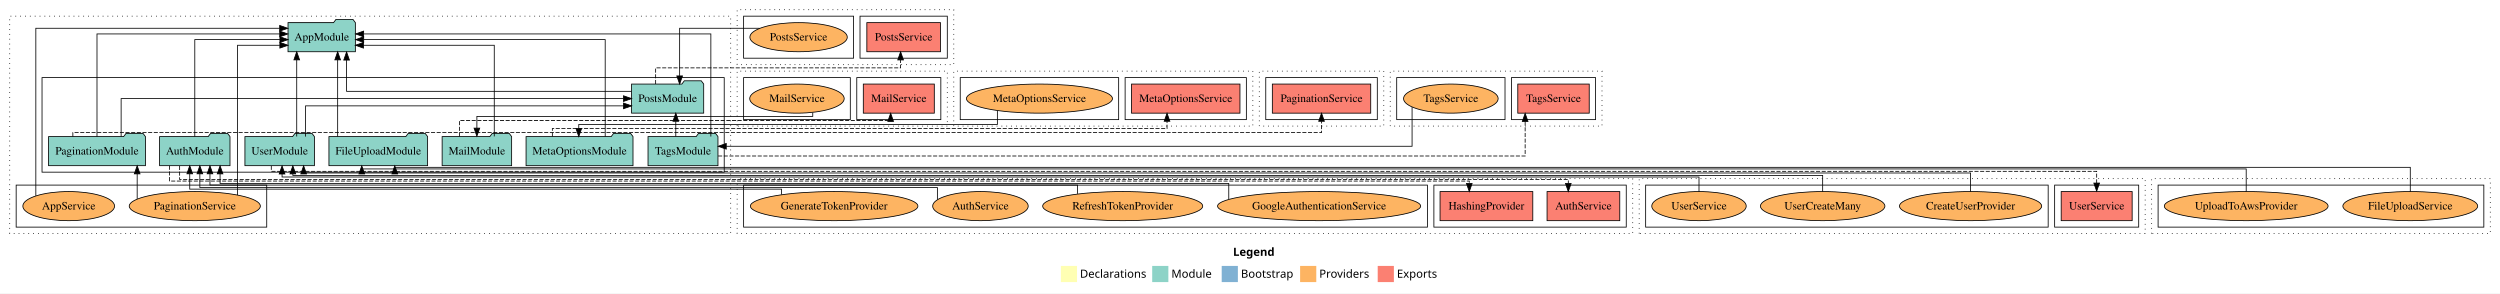
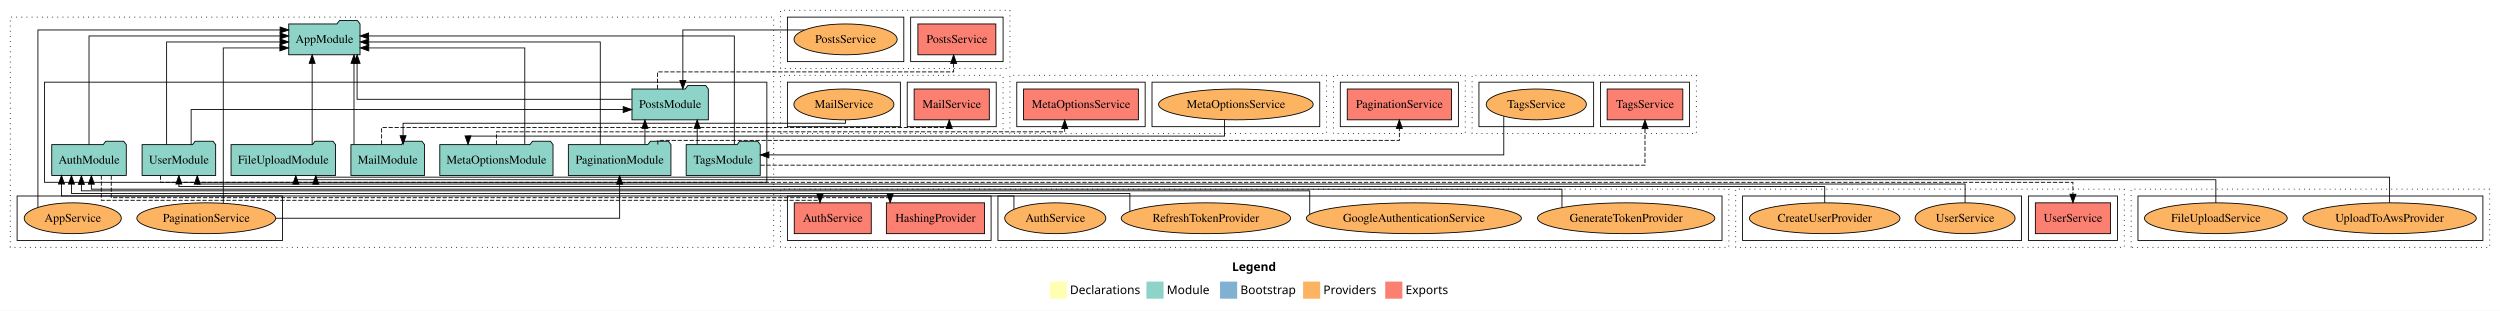
- <svg xmlns="http://www.w3.org/2000/svg" width="3093pt" height="363pt" viewBox="0.00 0.00 3093.00 363.00">
+ <svg xmlns="http://www.w3.org/2000/svg" width="2921pt" height="363pt" viewBox="0.00 0.00 2921.00 363.00">
  <g id="graph0" class="graph" transform="scale(1 1) rotate(0) translate(4 359)">
-     <polygon fill="white" stroke="transparent" points="-4,4 -4,-359 3089,-359 3089,4 -4,4" />
-     <text text-anchor="start" x="1521.51" y="-42.4" font-family="Times-12" font-weight="bold" font-size="14.00">Legend</text>
-     <polygon fill="#ffffb3" stroke="transparent" points="1308.5,-10 1308.5,-30 1328.5,-30 1328.5,-10 1308.5,-10" />
-     <text text-anchor="start" x="1332.13" y="-15.4" font-family="Times-12" font-size="14.00">  Declarations</text>
-     <polygon fill="#8dd3c7" stroke="transparent" points="1421.5,-10 1421.5,-30 1441.5,-30 1441.5,-10 1421.5,-10" />
-     <text text-anchor="start" x="1445.23" y="-15.4" font-family="Times-12" font-size="14.00">  Module</text>
-     <polygon fill="#80b1d3" stroke="transparent" points="1507.5,-10 1507.5,-30 1527.5,-30 1527.5,-10 1507.5,-10" />
-     <text text-anchor="start" x="1531.28" y="-15.4" font-family="Times-12" font-size="14.00">  Bootstrap</text>
-     <polygon fill="#fdb462" stroke="transparent" points="1604.5,-10 1604.5,-30 1624.5,-30 1624.5,-10 1604.5,-10" />
-     <text text-anchor="start" x="1628.17" y="-15.4" font-family="Times-12" font-size="14.00">  Providers</text>
-     <polygon fill="#fb8072" stroke="transparent" points="1700.5,-10 1700.5,-30 1720.5,-30 1720.5,-10 1700.5,-10" />
-     <text text-anchor="start" x="1724.23" y="-15.4" font-family="Times-12" font-size="14.00">  Exports</text>
+     <polygon fill="white" stroke="transparent" points="-4,4 -4,-359 2917,-359 2917,4 -4,4" />
+     <text text-anchor="start" x="1435.51" y="-42.4" font-family="Times-12" font-weight="bold" font-size="14.00">Legend</text>
+     <polygon fill="#ffffb3" stroke="transparent" points="1222.5,-10 1222.5,-30 1242.5,-30 1242.5,-10 1222.5,-10" />
+     <text text-anchor="start" x="1246.13" y="-15.4" font-family="Times-12" font-size="14.00">  Declarations</text>
+     <polygon fill="#8dd3c7" stroke="transparent" points="1335.5,-10 1335.5,-30 1355.5,-30 1355.5,-10 1335.5,-10" />
+     <text text-anchor="start" x="1359.23" y="-15.4" font-family="Times-12" font-size="14.00">  Module</text>
+     <polygon fill="#80b1d3" stroke="transparent" points="1421.5,-10 1421.5,-30 1441.5,-30 1441.5,-10 1421.5,-10" />
+     <text text-anchor="start" x="1445.28" y="-15.4" font-family="Times-12" font-size="14.00">  Bootstrap</text>
+     <polygon fill="#fdb462" stroke="transparent" points="1518.5,-10 1518.5,-30 1538.5,-30 1538.5,-10 1518.5,-10" />
+     <text text-anchor="start" x="1542.17" y="-15.4" font-family="Times-12" font-size="14.00">  Providers</text>
+     <polygon fill="#fb8072" stroke="transparent" points="1614.5,-10 1614.5,-30 1634.5,-30 1634.5,-10 1614.5,-10" />
+     <text text-anchor="start" x="1638.23" y="-15.4" font-family="Times-12" font-size="14.00">  Exports</text>
    <g id="clust1" class="cluster">
      <polygon fill="none" stroke="black" stroke-dasharray="1,5" points="8,-70 8,-339 900,-339 900,-70 8,-70" />
    </g>
    <g id="clust3" class="cluster">
      <polygon fill="none" stroke="black" points="48,-146 48,-263 892,-263 892,-146 48,-146" />
    </g>
    <g id="clust6" class="cluster">
      <polygon fill="none" stroke="black" points="16,-78 16,-130 326,-130 326,-78 16,-78" />
    </g>
    <g id="clust7" class="cluster">
      <polygon fill="none" stroke="black" stroke-dasharray="1,5" points="908,-70 908,-138 2016,-138 2016,-70 908,-70" />
    </g>
+     <g id="clust12" class="cluster">
+       <polygon fill="none" stroke="black" points="1162,-78 1162,-130 2008,-130 2008,-78 1162,-78" />
+     </g>
    <g id="clust10" class="cluster">
-       <polygon fill="none" stroke="black" points="1770,-78 1770,-130 2008,-130 2008,-78 1770,-78" />
-     </g>
-     <g id="clust12" class="cluster">
-       <polygon fill="none" stroke="black" points="916,-78 916,-130 1762,-130 1762,-78 916,-78" />
-     </g>
-     <g id="clust13" class="cluster">
-       <polygon fill="none" stroke="black" stroke-dasharray="1,5" points="2658,-70 2658,-138 3077,-138 3077,-70 2658,-70" />
-     </g>
-     <g id="clust18" class="cluster">
-       <polygon fill="none" stroke="black" points="2666,-78 2666,-130 3069,-130 3069,-78 2666,-78" />
+       <polygon fill="none" stroke="black" points="916,-78 916,-130 1154,-130 1154,-78 916,-78" />
+     </g>
+     <g id="clust31" class="cluster">
+       <polygon fill="none" stroke="black" stroke-dasharray="1,5" points="1554,-203 1554,-271 1708,-271 1708,-203 1554,-203" />
+     </g>
+     <g id="clust34" class="cluster">
+       <polygon fill="none" stroke="black" points="1562,-211 1562,-263 1700,-263 1700,-211 1562,-211" />
    </g>
    <g id="clust19" class="cluster">
      <polygon fill="none" stroke="black" stroke-dasharray="1,5" points="908,-203 908,-271 1168,-271 1168,-203 908,-203" />
    </g>
    <g id="clust22" class="cluster">
      <polygon fill="none" stroke="black" points="1056,-211 1056,-263 1160,-263 1160,-211 1056,-211" />
    </g>
    <g id="clust24" class="cluster">
      <polygon fill="none" stroke="black" points="916,-211 916,-263 1048,-263 1048,-211 916,-211" />
    </g>
    <g id="clust25" class="cluster">
      <polygon fill="none" stroke="black" stroke-dasharray="1,5" points="1176,-203 1176,-271 1546,-271 1546,-203 1176,-203" />
    </g>
+     <g id="clust30" class="cluster">
+       <polygon fill="none" stroke="black" points="1342,-211 1342,-263 1538,-263 1538,-211 1342,-211" />
+     </g>
    <g id="clust28" class="cluster">
-       <polygon fill="none" stroke="black" points="1388,-211 1388,-263 1538,-263 1538,-211 1388,-211" />
-     </g>
-     <g id="clust30" class="cluster">
-       <polygon fill="none" stroke="black" points="1184,-211 1184,-263 1380,-263 1380,-211 1184,-211" />
-     </g>
-     <g id="clust31" class="cluster">
-       <polygon fill="none" stroke="black" stroke-dasharray="1,5" points="1554,-203 1554,-271 1708,-271 1708,-203 1554,-203" />
-     </g>
-     <g id="clust34" class="cluster">
-       <polygon fill="none" stroke="black" points="1562,-211 1562,-263 1700,-263 1700,-211 1562,-211" />
+       <polygon fill="none" stroke="black" points="1184,-211 1184,-263 1334,-263 1334,-211 1184,-211" />
    </g>
    <g id="clust37" class="cluster">
      <polygon fill="none" stroke="black" stroke-dasharray="1,5" points="908,-279 908,-347 1176,-347 1176,-279 908,-279" />
    </g>
    <g id="clust40" class="cluster">
      <polygon fill="none" stroke="black" points="1060,-287 1060,-339 1168,-339 1168,-287 1060,-287" />
    </g>
    <g id="clust42" class="cluster">
      <polygon fill="none" stroke="black" points="916,-287 916,-339 1052,-339 1052,-287 916,-287" />
    </g>
+     <g id="clust13" class="cluster">
+       <polygon fill="none" stroke="black" stroke-dasharray="1,5" points="2486,-70 2486,-138 2905,-138 2905,-70 2486,-70" />
+     </g>
+     <g id="clust18" class="cluster">
+       <polygon fill="none" stroke="black" points="2494,-78 2494,-130 2897,-130 2897,-78 2494,-78" />
+     </g>
    <g id="clust43" class="cluster">
      <polygon fill="none" stroke="black" stroke-dasharray="1,5" points="1716,-203 1716,-271 1978,-271 1978,-203 1716,-203" />
    </g>
    <g id="clust46" class="cluster">
      <polygon fill="none" stroke="black" points="1866,-211 1866,-263 1970,-263 1970,-211 1866,-211" />
    </g>
    <g id="clust48" class="cluster">
      <polygon fill="none" stroke="black" points="1724,-211 1724,-263 1858,-263 1858,-211 1724,-211" />
    </g>
    <g id="clust49" class="cluster">
-       <polygon fill="none" stroke="black" stroke-dasharray="1,5" points="2024,-70 2024,-138 2650,-138 2650,-70 2024,-70" />
+       <polygon fill="none" stroke="black" stroke-dasharray="1,5" points="2024,-70 2024,-138 2478,-138 2478,-70 2024,-70" />
    </g>
    <g id="clust52" class="cluster">
-       <polygon fill="none" stroke="black" points="2538,-78 2538,-130 2642,-130 2642,-78 2538,-78" />
+       <polygon fill="none" stroke="black" points="2366,-78 2366,-130 2470,-130 2470,-78 2366,-78" />
    </g>
    <g id="clust54" class="cluster">
-       <polygon fill="none" stroke="black" points="2032,-78 2032,-130 2530,-130 2530,-78 2032,-78" />
+       <polygon fill="none" stroke="black" points="2032,-78 2032,-130 2358,-130 2358,-78 2032,-78" />
    </g>
    <g id="node1" class="node">
-       <polygon fill="#8dd3c7" stroke="black" points="280.55,-190 277.55,-194 256.55,-194 253.55,-190 193.45,-190 193.45,-154 280.55,-154 280.55,-190" />
-       <text text-anchor="middle" x="237" y="-167.8" font-family="Times,serif" font-size="14.00">AuthModule</text>
+       <polygon fill="#8dd3c7" stroke="black" points="143.55,-190 140.55,-194 119.55,-194 116.55,-190 56.45,-190 56.45,-154 143.55,-154 143.55,-190" />
+       <text text-anchor="middle" x="100" y="-167.8" font-family="Times,serif" font-size="14.00">AuthModule</text>
    </g>
    <g id="node9" class="node">
-       <polygon fill="#8dd3c7" stroke="black" points="435.66,-331 432.66,-335 411.66,-335 408.66,-331 352.34,-331 352.34,-295 435.66,-295 435.66,-331" />
-       <text text-anchor="middle" x="394" y="-308.8" font-family="Times,serif" font-size="14.00">AppModule</text>
+       <polygon fill="#8dd3c7" stroke="black" points="416.66,-331 413.66,-335 392.66,-335 389.66,-331 333.34,-331 333.34,-295 416.66,-295 416.66,-331" />
+       <text text-anchor="middle" x="375" y="-308.8" font-family="Times,serif" font-size="14.00">AppModule</text>
    </g>
    <g id="edge1" class="edge">
-       <path fill="none" stroke="black" d="M237,-190.04C237,-227.45 237,-310 237,-310 237,-310 342.34,-310 342.34,-310" />
-       <polygon fill="black" stroke="black" points="342.34,-313.5 352.34,-310 342.34,-306.5 342.34,-313.5" />
+       <path fill="none" stroke="black" d="M100,-190.07C100,-228.94 100,-317 100,-317 100,-317 323.23,-317 323.23,-317" />
+       <polygon fill="black" stroke="black" points="323.23,-320.5 333.23,-317 323.23,-313.5 323.23,-320.5" />
    </g>
    <g id="node12" class="node">
-       <polygon fill="#fb8072" stroke="black" points="1999.98,-122 1910.02,-122 1910.02,-86 1999.98,-86 1999.98,-122" />
-       <text text-anchor="middle" x="1955" y="-99.8" font-family="Times,serif" font-size="14.00">AuthService </text>
+       <polygon fill="#fb8072" stroke="black" points="1013.98,-122 924.02,-122 924.02,-86 1013.98,-86 1013.98,-122" />
+       <text text-anchor="middle" x="969" y="-99.8" font-family="Times,serif" font-size="14.00">AuthService </text>
    </g>
    <g id="edge11" class="edge">
-       <path fill="none" stroke="black" stroke-dasharray="5,2" d="M218.24,-153.68C218.24,-145.21 218.24,-137 218.24,-137 218.24,-137 1936.3,-137 1936.3,-137 1936.3,-137 1936.3,-132.04 1936.3,-132.04" />
-       <polygon fill="black" stroke="black" points="1939.8,-132.04 1936.3,-122.04 1932.8,-132.04 1939.8,-132.04" />
+       <path fill="none" stroke="black" stroke-dasharray="5,2" d="M114.36,-153.96C114.36,-140.71 114.36,-125 114.36,-125 114.36,-125 954.09,-125 954.09,-125 954.09,-125 954.09,-124.71 954.09,-124.71" />
+       <polygon fill="black" stroke="black" points="957.59,-132.08 954.09,-122.08 950.59,-132.08 957.59,-132.08" />
    </g>
    <g id="node13" class="node">
-       <polygon fill="#fb8072" stroke="black" points="1892.37,-122 1777.63,-122 1777.63,-86 1892.37,-86 1892.37,-122" />
-       <text text-anchor="middle" x="1835" y="-99.8" font-family="Times,serif" font-size="14.00">HashingProvider </text>
+       <polygon fill="#fb8072" stroke="black" points="1146.37,-122 1031.63,-122 1031.63,-86 1146.37,-86 1146.37,-122" />
+       <text text-anchor="middle" x="1089" y="-99.8" font-family="Times,serif" font-size="14.00">HashingProvider </text>
    </g>
    <g id="edge12" class="edge">
-       <path fill="none" stroke="black" stroke-dasharray="5,2" d="M205.73,-153.93C205.73,-144.54 205.73,-135 205.73,-135 205.73,-135 1813.79,-135 1813.79,-135 1813.79,-135 1813.79,-132.03 1813.79,-132.03" />
-       <polygon fill="black" stroke="black" points="1817.29,-132.03 1813.79,-122.03 1810.29,-132.03 1817.29,-132.03" />
+       <path fill="none" stroke="black" stroke-dasharray="5,2" d="M125.99,-153.85C125.99,-141.73 125.99,-128 125.99,-128 125.99,-128 1036.02,-128 1036.02,-128 1036.02,-128 1036.02,-127.42 1036.02,-127.42" />
+       <polygon fill="black" stroke="black" points="1039.52,-132.19 1036.02,-122.19 1032.52,-132.19 1039.52,-132.19" />
    </g>
    <g id="node2" class="node">
-       <polygon fill="#8dd3c7" stroke="black" points="525.04,-190 522.04,-194 501.04,-194 498.04,-190 402.96,-190 402.96,-154 525.04,-154 525.04,-190" />
-       <text text-anchor="middle" x="464" y="-167.8" font-family="Times,serif" font-size="14.00">FileUploadModule</text>
+       <polygon fill="#8dd3c7" stroke="black" points="388.04,-190 385.04,-194 364.04,-194 361.04,-190 265.96,-190 265.96,-154 388.04,-154 388.04,-190" />
+       <text text-anchor="middle" x="327" y="-167.8" font-family="Times,serif" font-size="14.00">FileUploadModule</text>
    </g>
    <g id="edge2" class="edge">
-       <path fill="none" stroke="black" d="M413.76,-190.14C413.76,-190.14 413.76,-284.93 413.76,-284.93" />
-       <polygon fill="black" stroke="black" points="410.26,-284.92 413.76,-294.93 417.26,-284.93 410.26,-284.92" />
+       <path fill="none" stroke="black" d="M360.72,-190.14C360.72,-190.14 360.72,-284.93 360.72,-284.93" />
+       <polygon fill="black" stroke="black" points="357.22,-284.92 360.72,-294.93 364.22,-284.93 357.22,-284.92" />
    </g>
    <g id="node3" class="node">
-       <polygon fill="#8dd3c7" stroke="black" points="628.99,-190 625.99,-194 604.99,-194 601.99,-190 543.01,-190 543.01,-154 628.99,-154 628.99,-190" />
-       <text text-anchor="middle" x="586" y="-167.8" font-family="Times,serif" font-size="14.00">MailModule</text>
+       <polygon fill="#8dd3c7" stroke="black" points="491.99,-190 488.99,-194 467.99,-194 464.99,-190 406.01,-190 406.01,-154 491.99,-154 491.99,-190" />
+       <text text-anchor="middle" x="449" y="-167.8" font-family="Times,serif" font-size="14.00">MailModule</text>
    </g>
    <g id="edge3" class="edge">
-       <path fill="none" stroke="black" d="M607.5,-190.21C607.5,-226.21 607.5,-303 607.5,-303 607.5,-303 445.67,-303 445.67,-303" />
-       <polygon fill="black" stroke="black" points="445.67,-299.5 435.67,-303 445.67,-306.5 445.67,-299.5" />
+       <path fill="none" stroke="black" d="M409.61,-190.14C409.61,-190.14 409.61,-284.93 409.61,-284.93" />
+       <polygon fill="black" stroke="black" points="406.11,-284.92 409.61,-294.93 413.11,-284.93 406.11,-284.92" />
    </g>
    <g id="node20" class="node">
      <polygon fill="#fb8072" stroke="black" points="1151.92,-255 1064.08,-255 1064.08,-219 1151.92,-219 1151.92,-255" />
      <text text-anchor="middle" x="1108" y="-232.8" font-family="Times,serif" font-size="14.00">MailService </text>
    </g>
    <g id="edge19" class="edge">
-       <path fill="none" stroke="black" stroke-dasharray="5,2" d="M564.5,-190.11C564.5,-199.9 564.5,-210 564.5,-210 564.5,-210 1097.92,-210 1097.92,-210 1097.92,-210 1097.92,-210.88 1097.92,-210.88" />
-       <polygon fill="black" stroke="black" points="1094.42,-208.84 1097.92,-218.84 1101.42,-208.84 1094.42,-208.84" />
+       <path fill="none" stroke="black" stroke-dasharray="5,2" d="M441.88,-190.11C441.88,-199.9 441.88,-210 441.88,-210 441.88,-210 1105.11,-210 1105.11,-210 1105.11,-210 1105.11,-210.88 1105.11,-210.88" />
+       <polygon fill="black" stroke="black" points="1101.61,-208.84 1105.11,-218.84 1108.61,-208.84 1101.61,-208.84" />
    </g>
    <g id="node4" class="node">
-       <polygon fill="#8dd3c7" stroke="black" points="779.15,-190 776.15,-194 755.15,-194 752.15,-190 646.85,-190 646.85,-154 779.15,-154 779.15,-190" />
-       <text text-anchor="middle" x="713" y="-167.8" font-family="Times,serif" font-size="14.00">MetaOptionsModule</text>
+       <polygon fill="#8dd3c7" stroke="black" points="642.15,-190 639.15,-194 618.15,-194 615.15,-190 509.85,-190 509.85,-154 642.15,-154 642.15,-190" />
+       <text text-anchor="middle" x="576" y="-167.8" font-family="Times,serif" font-size="14.00">MetaOptionsModule</text>
    </g>
    <g id="edge4" class="edge">
-       <path fill="none" stroke="black" d="M744.75,-190.04C744.75,-227.45 744.75,-310 744.75,-310 744.75,-310 445.96,-310 445.96,-310" />
-       <polygon fill="black" stroke="black" points="445.96,-306.5 435.96,-310 445.96,-313.5 445.96,-306.5" />
+       <path fill="none" stroke="black" d="M609.16,-190.21C609.16,-226.21 609.16,-303 609.16,-303 609.16,-303 426.86,-303 426.86,-303" />
+       <polygon fill="black" stroke="black" points="426.86,-299.5 416.86,-303 426.86,-306.5 426.86,-299.5" />
    </g>
    <g id="node22" class="node">
-       <polygon fill="#fb8072" stroke="black" points="1530.08,-255 1395.92,-255 1395.92,-219 1530.08,-219 1530.08,-255" />
-       <text text-anchor="middle" x="1463" y="-232.8" font-family="Times,serif" font-size="14.00">MetaOptionsService </text>
+       <polygon fill="#fb8072" stroke="black" points="1326.08,-255 1191.92,-255 1191.92,-219 1326.08,-219 1326.08,-255" />
+       <text text-anchor="middle" x="1259" y="-232.8" font-family="Times,serif" font-size="14.00">MetaOptionsService </text>
    </g>
    <g id="edge21" class="edge">
-       <path fill="none" stroke="black" stroke-dasharray="5,2" d="M679.37,-190.21C679.37,-195.55 679.37,-200 679.37,-200 679.37,-200 1439.85,-200 1439.85,-200 1439.85,-200 1439.85,-208.93 1439.85,-208.93" />
-       <polygon fill="black" stroke="black" points="1436.35,-208.93 1439.85,-218.93 1443.35,-208.93 1436.35,-208.93" />
+       <path fill="none" stroke="black" stroke-dasharray="5,2" d="M576,-190.04C576,-197.75 576,-205 576,-205 576,-205 1240.01,-205 1240.01,-205 1240.01,-205 1240.01,-208.76 1240.01,-208.76" />
+       <polygon fill="black" stroke="black" points="1236.51,-208.76 1240.01,-218.76 1243.51,-208.76 1236.51,-208.76" />
    </g>
    <g id="node5" class="node">
-       <polygon fill="#8dd3c7" stroke="black" points="175.93,-190 172.93,-194 151.93,-194 148.93,-190 56.07,-190 56.07,-154 175.93,-154 175.93,-190" />
-       <text text-anchor="middle" x="116" y="-167.8" font-family="Times,serif" font-size="14.00">PaginationModule</text>
+       <polygon fill="#8dd3c7" stroke="black" points="779.93,-190 776.93,-194 755.93,-194 752.93,-190 660.07,-190 660.07,-154 779.93,-154 779.93,-190" />
+       <text text-anchor="middle" x="720" y="-167.8" font-family="Times,serif" font-size="14.00">PaginationModule</text>
    </g>
    <g id="node6" class="node">
-       <polygon fill="#8dd3c7" stroke="black" points="866.61,-255 863.61,-259 842.61,-259 839.61,-255 777.39,-255 777.39,-219 866.61,-219 866.61,-255" />
-       <text text-anchor="middle" x="822" y="-232.8" font-family="Times,serif" font-size="14.00">PostsModule</text>
+       <polygon fill="#8dd3c7" stroke="black" points="823.61,-255 820.61,-259 799.61,-259 796.61,-255 734.39,-255 734.39,-219 823.61,-219 823.61,-255" />
+       <text text-anchor="middle" x="779" y="-232.8" font-family="Times,serif" font-size="14.00">PostsModule</text>
    </g>
    <g id="edge25" class="edge">
-       <path fill="none" stroke="black" d="M145.86,-190.11C145.86,-209.34 145.86,-237 145.86,-237 145.86,-237 767.37,-237 767.37,-237" />
-       <polygon fill="black" stroke="black" points="767.38,-240.5 777.37,-237 767.37,-233.5 767.38,-240.5" />
+       <path fill="none" stroke="black" d="M749.53,-190.11C749.53,-190.11 749.53,-208.99 749.53,-208.99" />
+       <polygon fill="black" stroke="black" points="746.03,-208.99 749.53,-218.99 753.03,-208.99 746.03,-208.99" />
    </g>
    <g id="edge5" class="edge">
-       <path fill="none" stroke="black" d="M116,-190.07C116,-228.94 116,-317 116,-317 116,-317 342.08,-317 342.08,-317" />
-       <polygon fill="black" stroke="black" points="342.08,-320.5 352.08,-317 342.08,-313.5 342.08,-320.5" />
+       <path fill="none" stroke="black" d="M697.36,-190.04C697.36,-227.45 697.36,-310 697.36,-310 697.36,-310 426.81,-310 426.81,-310" />
+       <polygon fill="black" stroke="black" points="426.81,-306.5 416.81,-310 426.81,-313.5 426.81,-306.5" />
    </g>
    <g id="node24" class="node">
      <polygon fill="#fb8072" stroke="black" points="1691.86,-255 1570.14,-255 1570.14,-219 1691.86,-219 1691.86,-255" />
      <text text-anchor="middle" x="1631" y="-232.8" font-family="Times,serif" font-size="14.00">PaginationService </text>
    </g>
    <g id="edge23" class="edge">
-       <path fill="none" stroke="black" stroke-dasharray="5,2" d="M86.14,-190.12C86.14,-192.97 86.14,-195 86.14,-195 86.14,-195 1631,-195 1631,-195 1631,-195 1631,-208.94 1631,-208.94" />
+       <path fill="none" stroke="black" stroke-dasharray="5,2" d="M764.63,-190.12C764.63,-192.97 764.63,-195 764.63,-195 764.63,-195 1631,-195 1631,-195 1631,-195 1631,-208.94 1631,-208.94" />
      <polygon fill="black" stroke="black" points="1627.5,-208.94 1631,-218.94 1634.5,-208.94 1627.5,-208.94" />
    </g>
    <g id="edge6" class="edge">
-       <path fill="none" stroke="black" d="M777.21,-246C673.33,-246 424.8,-246 424.8,-246 424.8,-246 424.8,-284.69 424.8,-284.69" />
-       <polygon fill="black" stroke="black" points="421.3,-284.69 424.8,-294.69 428.3,-284.69 421.3,-284.69" />
+       <path fill="none" stroke="black" d="M734.15,-243C636.47,-243 413.22,-243 413.22,-243 413.22,-243 413.22,-284.97 413.22,-284.97" />
+       <polygon fill="black" stroke="black" points="409.72,-284.97 413.22,-294.97 416.72,-284.97 409.72,-284.97" />
    </g>
    <g id="node25" class="node">
      <polygon fill="#fb8072" stroke="black" points="1159.54,-331 1068.46,-331 1068.46,-295 1159.54,-295 1159.54,-331" />
      <text text-anchor="middle" x="1114" y="-308.8" font-family="Times,serif" font-size="14.00">PostsService </text>
    </g>
    <g id="edge28" class="edge">
-       <path fill="none" stroke="black" stroke-dasharray="5,2" d="M807.15,-255.11C807.15,-264.9 807.15,-275 807.15,-275 807.15,-275 1110.22,-275 1110.22,-275 1110.22,-275 1110.22,-284.89 1110.22,-284.89" />
+       <path fill="none" stroke="black" stroke-dasharray="5,2" d="M764.15,-255.11C764.15,-264.9 764.15,-275 764.15,-275 764.15,-275 1110.22,-275 1110.22,-275 1110.22,-275 1110.22,-284.89 1110.22,-284.89" />
      <polygon fill="black" stroke="black" points="1106.72,-284.89 1110.22,-294.89 1113.72,-284.89 1106.72,-284.89" />
    </g>
    <g id="node7" class="node">
      <polygon fill="#8dd3c7" stroke="black" points="884.26,-190 881.26,-194 860.26,-194 857.26,-190 797.74,-190 797.74,-154 884.26,-154 884.26,-190" />
      <text text-anchor="middle" x="841" y="-167.8" font-family="Times,serif" font-size="14.00">TagsModule</text>
    </g>
    <g id="edge26" class="edge">
-       <path fill="none" stroke="black" d="M832.09,-190.11C832.09,-190.11 832.09,-208.99 832.09,-208.99" />
-       <polygon fill="black" stroke="black" points="828.59,-208.99 832.09,-218.99 835.59,-208.99 828.59,-208.99" />
+       <path fill="none" stroke="black" d="M810.59,-190.11C810.59,-190.11 810.59,-208.99 810.59,-208.99" />
+       <polygon fill="black" stroke="black" points="807.09,-208.99 810.59,-218.99 814.09,-208.99 807.09,-208.99" />
    </g>
    <g id="edge7" class="edge">
-       <path fill="none" stroke="black" d="M875.47,-190.07C875.47,-228.94 875.47,-317 875.47,-317 875.47,-317 445.88,-317 445.88,-317" />
-       <polygon fill="black" stroke="black" points="445.88,-313.5 435.88,-317 445.88,-320.5 445.88,-313.5" />
+       <path fill="none" stroke="black" d="M853.97,-190.07C853.97,-228.94 853.97,-317 853.97,-317 853.97,-317 426.67,-317 426.67,-317" />
+       <polygon fill="black" stroke="black" points="426.67,-313.5 416.67,-317 426.67,-320.5 426.67,-313.5" />
    </g>
    <g id="node27" class="node">
      <polygon fill="#fb8072" stroke="black" points="1962.19,-255 1873.81,-255 1873.81,-219 1962.19,-219 1962.19,-255" />
      <text text-anchor="middle" x="1918" y="-232.8" font-family="Times,serif" font-size="14.00">TagsService </text>
    </g>
    <g id="edge30" class="edge">
-       <path fill="none" stroke="black" stroke-dasharray="5,2" d="M884.44,-166C1081.63,-166 1882.92,-166 1882.92,-166 1882.92,-166 1882.92,-208.72 1882.92,-208.72" />
-       <polygon fill="black" stroke="black" points="1879.42,-208.72 1882.92,-218.72 1886.42,-208.72 1879.42,-208.72" />
+       <path fill="none" stroke="black" stroke-dasharray="5,2" d="M884.55,-166C1086.04,-166 1918,-166 1918,-166 1918,-166 1918,-208.72 1918,-208.72" />
+       <polygon fill="black" stroke="black" points="1914.5,-208.72 1918,-218.72 1921.5,-208.72 1914.5,-208.72" />
    </g>
    <g id="node8" class="node">
-       <polygon fill="#8dd3c7" stroke="black" points="384.98,-190 381.98,-194 360.98,-194 357.98,-190 299.02,-190 299.02,-154 384.98,-154 384.98,-190" />
-       <text text-anchor="middle" x="342" y="-167.8" font-family="Times,serif" font-size="14.00">UserModule</text>
+       <polygon fill="#8dd3c7" stroke="black" points="247.98,-190 244.98,-194 223.98,-194 220.98,-190 162.02,-190 162.02,-154 247.98,-154 247.98,-190" />
+       <text text-anchor="middle" x="205" y="-167.8" font-family="Times,serif" font-size="14.00">UserModule</text>
    </g>
    <g id="edge27" class="edge">
-       <path fill="none" stroke="black" d="M374.05,-190.03C374.05,-206.4 374.05,-228 374.05,-228 374.05,-228 767.41,-228 767.41,-228" />
-       <polygon fill="black" stroke="black" points="767.41,-231.5 777.41,-228 767.41,-224.5 767.41,-231.5" />
+       <path fill="none" stroke="black" d="M219.33,-190.02C219.33,-207.37 219.33,-231 219.33,-231 219.33,-231 724.15,-231 724.15,-231" />
+       <polygon fill="black" stroke="black" points="724.15,-234.5 734.15,-231 724.15,-227.5 724.15,-234.5" />
    </g>
    <g id="edge8" class="edge">
-       <path fill="none" stroke="black" d="M363.11,-190.14C363.11,-190.14 363.11,-284.93 363.11,-284.93" />
-       <polygon fill="black" stroke="black" points="359.61,-284.92 363.11,-294.93 366.61,-284.93 359.61,-284.92" />
+       <path fill="none" stroke="black" d="M190.67,-190.04C190.67,-227.45 190.67,-310 190.67,-310 190.67,-310 323.17,-310 323.17,-310" />
+       <polygon fill="black" stroke="black" points="323.17,-313.5 333.17,-310 323.17,-306.5 323.17,-313.5" />
    </g>
    <g id="node29" class="node">
-       <polygon fill="#fb8072" stroke="black" points="2633.9,-122 2546.1,-122 2546.1,-86 2633.9,-86 2633.9,-122" />
-       <text text-anchor="middle" x="2590" y="-99.8" font-family="Times,serif" font-size="14.00">UserService </text>
+       <polygon fill="#fb8072" stroke="black" points="2461.9,-122 2374.1,-122 2374.1,-86 2461.9,-86 2461.9,-122" />
+       <text text-anchor="middle" x="2418" y="-99.8" font-family="Times,serif" font-size="14.00">UserService </text>
    </g>
    <g id="edge32" class="edge">
-       <path fill="none" stroke="black" stroke-dasharray="5,2" d="M331.64,-153.83C331.64,-149.95 331.64,-147 331.64,-147 331.64,-147 2590,-147 2590,-147 2590,-147 2590,-132.49 2590,-132.49" />
-       <polygon fill="black" stroke="black" points="2593.5,-132.49 2590,-122.49 2586.5,-132.49 2593.5,-132.49" />
+       <path fill="none" stroke="black" stroke-dasharray="5,2" d="M183.51,-153.94C183.51,-149.51 183.51,-146 183.51,-146 183.51,-146 2418,-146 2418,-146 2418,-146 2418,-132.06 2418,-132.06" />
+       <polygon fill="black" stroke="black" points="2421.5,-132.06 2418,-122.06 2414.5,-132.06 2421.5,-132.06" />
    </g>
    <g id="node10" class="node">
      <ellipse fill="#fdb462" stroke="black" cx="81" cy="-104" rx="56.74" ry="18" />
      <text text-anchor="middle" x="81" y="-99.8" font-family="Times,serif" font-size="14.00">AppService</text>
    </g>
    <g id="edge9" class="edge">
-       <path fill="none" stroke="black" d="M40.33,-116.78C40.33,-163.73 40.33,-324 40.33,-324 40.33,-324 342.04,-324 342.04,-324" />
-       <polygon fill="black" stroke="black" points="342.04,-327.5 352.04,-324 342.04,-320.5 342.04,-327.5" />
+       <path fill="none" stroke="black" d="M40.3,-116.78C40.3,-163.73 40.3,-324 40.3,-324 40.3,-324 323.29,-324 323.29,-324" />
+       <polygon fill="black" stroke="black" points="323.29,-327.5 333.29,-324 323.29,-320.5 323.29,-327.5" />
    </g>
    <g id="node11" class="node">
      <ellipse fill="#fdb462" stroke="black" cx="237" cy="-104" rx="81.1" ry="18" />
      <text text-anchor="middle" x="237" y="-99.8" font-family="Times,serif" font-size="14.00">PaginationService</text>
    </g>
    <g id="edge24" class="edge">
-       <path fill="none" stroke="black" d="M165.71,-112.89C165.71,-112.89 165.71,-143.91 165.71,-143.91" />
-       <polygon fill="black" stroke="black" points="162.21,-143.91 165.71,-153.91 169.21,-143.91 162.21,-143.91" />
+       <path fill="none" stroke="black" d="M318.39,-104C456.04,-104 720,-104 720,-104 720,-104 720,-143.78 720,-143.78" />
+       <polygon fill="black" stroke="black" points="716.5,-143.78 720,-153.78 723.5,-143.78 716.5,-143.78" />
    </g>
    <g id="edge10" class="edge">
-       <path fill="none" stroke="black" d="M289.89,-117.68C289.89,-162.64 289.89,-303 289.89,-303 289.89,-303 342.26,-303 342.26,-303" />
-       <polygon fill="black" stroke="black" points="342.26,-306.5 352.26,-303 342.26,-299.5 342.26,-306.5" />
+       <path fill="none" stroke="black" d="M256.86,-121.66C256.86,-170.36 256.86,-303 256.86,-303 256.86,-303 323.02,-303 323.02,-303" />
+       <polygon fill="black" stroke="black" points="323.02,-306.5 333.02,-303 323.02,-299.5 323.02,-306.5" />
    </g>
    <g id="node14" class="node">
-       <ellipse fill="#fdb462" stroke="black" cx="1209" cy="-104" rx="59.11" ry="18" />
-       <text text-anchor="middle" x="1209" y="-99.8" font-family="Times,serif" font-size="14.00">AuthService</text>
+       <ellipse fill="#fdb462" stroke="black" cx="1229" cy="-104" rx="59.11" ry="18" />
+       <text text-anchor="middle" x="1229" y="-99.8" font-family="Times,serif" font-size="14.00">AuthService</text>
    </g>
    <g id="edge13" class="edge">
-       <path fill="none" stroke="black" d="M1155.74,-112.04C1155.74,-118.68 1155.74,-127 1155.74,-127 1155.74,-127 243.25,-127 243.25,-127 243.25,-127 243.25,-143.96 243.25,-143.96" />
-       <polygon fill="black" stroke="black" points="239.75,-143.96 243.25,-153.96 246.75,-143.96 239.75,-143.96" />
+       <path fill="none" stroke="black" d="M1180.7,-114.58C1180.7,-121.77 1180.7,-130 1180.7,-130 1180.7,-130 67.85,-130 67.85,-130 67.85,-130 67.85,-143.94 67.85,-143.94" />
+       <polygon fill="black" stroke="black" points="64.35,-143.94 67.85,-153.94 71.35,-143.94 64.35,-143.94" />
    </g>
    <g id="node15" class="node">
-       <ellipse fill="#fdb462" stroke="black" cx="1028" cy="-104" rx="103.61" ry="18" />
-       <text text-anchor="middle" x="1028" y="-99.8" font-family="Times,serif" font-size="14.00">GenerateTokenProvider</text>
+       <ellipse fill="#fdb462" stroke="black" cx="1896" cy="-104" rx="103.61" ry="18" />
+       <text text-anchor="middle" x="1896" y="-99.8" font-family="Times,serif" font-size="14.00">GenerateTokenProvider</text>
    </g>
    <g id="edge14" class="edge">
-       <path fill="none" stroke="black" d="M962.87,-118.36C962.87,-122.05 962.87,-125 962.87,-125 962.87,-125 230.75,-125 230.75,-125 230.75,-125 230.75,-143.96 230.75,-143.96" />
-       <polygon fill="black" stroke="black" points="227.25,-143.96 230.75,-153.96 234.25,-143.96 227.25,-143.96" />
+       <path fill="none" stroke="black" d="M1820.98,-116.66C1820.98,-126.33 1820.98,-138 1820.98,-138 1820.98,-138 102.74,-138 102.74,-138 102.74,-138 102.74,-143.81 102.74,-143.81" />
+       <polygon fill="black" stroke="black" points="99.24,-143.81 102.74,-153.81 106.24,-143.81 99.24,-143.81" />
    </g>
    <g id="node16" class="node">
-       <ellipse fill="#fdb462" stroke="black" cx="1628" cy="-104" rx="125.62" ry="18" />
-       <text text-anchor="middle" x="1628" y="-99.8" font-family="Times,serif" font-size="14.00">GoogleAuthenticationService</text>
+       <ellipse fill="#fdb462" stroke="black" cx="1648" cy="-104" rx="125.62" ry="18" />
+       <text text-anchor="middle" x="1648" y="-99.8" font-family="Times,serif" font-size="14.00">GoogleAuthenticationService</text>
    </g>
    <g id="edge15" class="edge">
-       <path fill="none" stroke="black" d="M1516.24,-112.55C1516.24,-120.79 1516.24,-132 1516.24,-132 1516.24,-132 268.27,-132 268.27,-132 268.27,-132 268.27,-143.87 268.27,-143.87" />
-       <polygon fill="black" stroke="black" points="264.77,-143.87 268.27,-153.87 271.77,-143.87 264.77,-143.87" />
+       <path fill="none" stroke="black" d="M1526.3,-108.72C1526.3,-117.62 1526.3,-136 1526.3,-136 1526.3,-136 91.11,-136 91.11,-136 91.11,-136 91.11,-143.58 91.11,-143.58" />
+       <polygon fill="black" stroke="black" points="87.61,-143.58 91.11,-153.58 94.61,-143.58 87.61,-143.58" />
    </g>
    <g id="node17" class="node">
-       <ellipse fill="#fdb462" stroke="black" cx="1385" cy="-104" rx="98.98" ry="18" />
-       <text text-anchor="middle" x="1385" y="-99.8" font-family="Times,serif" font-size="14.00">RefreshTokenProvider</text>
+       <ellipse fill="#fdb462" stroke="black" cx="1405" cy="-104" rx="98.98" ry="18" />
+       <text text-anchor="middle" x="1405" y="-99.8" font-family="Times,serif" font-size="14.00">RefreshTokenProvider</text>
    </g>
    <g id="edge16" class="edge">
-       <path fill="none" stroke="black" d="M1329.21,-119.12C1329.21,-124.84 1329.21,-130 1329.21,-130 1329.21,-130 255.76,-130 255.76,-130 255.76,-130 255.76,-143.94 255.76,-143.94" />
-       <polygon fill="black" stroke="black" points="252.26,-143.94 255.76,-153.94 259.26,-143.94 252.26,-143.94" />
+       <path fill="none" stroke="black" d="M1316.15,-112.23C1316.15,-120.81 1316.15,-133 1316.15,-133 1316.15,-133 79.48,-133 79.48,-133 79.48,-133 79.48,-143.87 79.48,-143.87" />
+       <polygon fill="black" stroke="black" points="75.98,-143.87 79.48,-153.87 82.98,-143.87 75.98,-143.87" />
    </g>
    <g id="node18" class="node">
-       <ellipse fill="#fdb462" stroke="black" cx="2978" cy="-104" rx="83.38" ry="18" />
-       <text text-anchor="middle" x="2978" y="-99.8" font-family="Times,serif" font-size="14.00">FileUploadService</text>
+       <ellipse fill="#fdb462" stroke="black" cx="2585" cy="-104" rx="83.38" ry="18" />
+       <text text-anchor="middle" x="2585" y="-99.8" font-family="Times,serif" font-size="14.00">FileUploadService</text>
    </g>
    <g id="edge17" class="edge">
-       <path fill="none" stroke="black" d="M2978,-122.15C2978,-135.74 2978,-152 2978,-152 2978,-152 484.42,-152 484.42,-152 484.42,-152 484.42,-152.18 484.42,-152.18" />
-       <polygon fill="black" stroke="black" points="480.92,-143.85 484.42,-153.85 487.92,-143.85 480.92,-143.85" />
+       <path fill="none" stroke="black" d="M2585,-122.04C2585,-134.56 2585,-149 2585,-149 2585,-149 341.62,-149 341.62,-149 341.62,-149 341.62,-149.49 341.62,-149.49" />
+       <polygon fill="black" stroke="black" points="338.12,-143.88 341.62,-153.88 345.12,-143.88 338.12,-143.88" />
    </g>
    <g id="node19" class="node">
-       <ellipse fill="#fdb462" stroke="black" cx="2775" cy="-104" rx="101.29" ry="18" />
-       <text text-anchor="middle" x="2775" y="-99.8" font-family="Times,serif" font-size="14.00">UploadToAwsProvider</text>
+       <ellipse fill="#fdb462" stroke="black" cx="2788" cy="-104" rx="101.29" ry="18" />
+       <text text-anchor="middle" x="2788" y="-99.8" font-family="Times,serif" font-size="14.00">UploadToAwsProvider</text>
    </g>
    <g id="edge18" class="edge">
-       <path fill="none" stroke="black" d="M2775,-122.18C2775,-135.04 2775,-150 2775,-150 2775,-150 443.58,-150 443.58,-150 443.58,-150 443.58,-150.38 443.58,-150.38" />
-       <polygon fill="black" stroke="black" points="440.08,-143.83 443.58,-153.83 447.08,-143.83 440.08,-143.83" />
+       <path fill="none" stroke="black" d="M2788,-122.15C2788,-135.74 2788,-152 2788,-152 2788,-152 364.95,-152 364.95,-152 364.95,-152 364.95,-152.18 364.95,-152.18" />
+       <polygon fill="black" stroke="black" points="361.45,-143.85 364.95,-153.85 368.45,-143.85 361.45,-143.85" />
    </g>
    <g id="node21" class="node">
      <ellipse fill="#fdb462" stroke="black" cx="982" cy="-237" rx="58.46" ry="18" />
      <text text-anchor="middle" x="982" y="-232.8" font-family="Times,serif" font-size="14.00">MailService</text>
    </g>
    <g id="edge20" class="edge">
-       <path fill="none" stroke="black" d="M1001.55,-219.67C1001.55,-216.94 1001.55,-215 1001.55,-215 1001.55,-215 586,-215 586,-215 586,-215 586,-200.49 586,-200.49" />
-       <polygon fill="black" stroke="black" points="589.5,-200.49 586,-190.49 582.5,-200.49 589.5,-200.49" />
+       <path fill="none" stroke="black" d="M983.91,-218.83C983.91,-216.55 983.91,-215 983.91,-215 983.91,-215 466.94,-215 466.94,-215 466.94,-215 466.94,-200.49 466.94,-200.49" />
+       <polygon fill="black" stroke="black" points="470.44,-200.49 466.94,-190.49 463.44,-200.49 470.44,-200.49" />
    </g>
    <g id="node23" class="node">
-       <ellipse fill="#fdb462" stroke="black" cx="1282" cy="-237" rx="90.33" ry="18" />
-       <text text-anchor="middle" x="1282" y="-232.8" font-family="Times,serif" font-size="14.00">MetaOptionsService</text>
+       <ellipse fill="#fdb462" stroke="black" cx="1440" cy="-237" rx="90.33" ry="18" />
+       <text text-anchor="middle" x="1440" y="-232.8" font-family="Times,serif" font-size="14.00">MetaOptionsService</text>
    </g>
    <g id="edge22" class="edge">
-       <path fill="none" stroke="black" d="M1229.95,-222.12C1229.95,-213.77 1229.95,-205 1229.95,-205 1229.95,-205 712.06,-205 712.06,-205 712.06,-205 712.06,-200.04 712.06,-200.04" />
-       <polygon fill="black" stroke="black" points="715.56,-200.04 712.06,-190.04 708.56,-200.04 715.56,-200.04" />
+       <path fill="none" stroke="black" d="M1426.79,-218.93C1426.79,-209.54 1426.79,-200 1426.79,-200 1426.79,-200 542.84,-200 542.84,-200 542.84,-200 542.84,-199.02 542.84,-199.02" />
+       <polygon fill="black" stroke="black" points="546.34,-200.21 542.84,-190.21 539.34,-200.21 546.34,-200.21" />
    </g>
    <g id="node26" class="node">
      <ellipse fill="#fdb462" stroke="black" cx="984" cy="-313" rx="60.27" ry="18" />
      <text text-anchor="middle" x="984" y="-308.8" font-family="Times,serif" font-size="14.00">PostsService</text>
    </g>
    <g id="edge29" class="edge">
-       <path fill="none" stroke="black" d="M935.82,-324C892.9,-324 836.85,-324 836.85,-324 836.85,-324 836.85,-265.03 836.85,-265.03" />
-       <polygon fill="black" stroke="black" points="840.35,-265.03 836.85,-255.03 833.35,-265.03 840.35,-265.03" />
+       <path fill="none" stroke="black" d="M936.02,-324C879.69,-324 793.85,-324 793.85,-324 793.85,-324 793.85,-265.03 793.85,-265.03" />
+       <polygon fill="black" stroke="black" points="797.35,-265.03 793.85,-255.03 790.35,-265.03 797.35,-265.03" />
    </g>
    <g id="node28" class="node">
      <ellipse fill="#fdb462" stroke="black" cx="1791" cy="-237" rx="58.53" ry="18" />
      <text text-anchor="middle" x="1791" y="-232.8" font-family="Times,serif" font-size="14.00">TagsService</text>
    </g>
    <g id="edge31" class="edge">
-       <path fill="none" stroke="black" d="M1743.02,-226.45C1743.02,-209.48 1743.02,-178 1743.02,-178 1743.02,-178 894.51,-178 894.51,-178" />
-       <polygon fill="black" stroke="black" points="894.51,-174.5 884.51,-178 894.51,-181.5 894.51,-174.5" />
+       <path fill="none" stroke="black" d="M1753.02,-223.02C1753.02,-205.57 1753.02,-178 1753.02,-178 1753.02,-178 894.38,-178 894.38,-178" />
+       <polygon fill="black" stroke="black" points="894.38,-174.5 884.38,-178 894.38,-181.5 894.38,-174.5" />
    </g>
    <g id="node30" class="node">
-       <ellipse fill="#fdb462" stroke="black" cx="2434" cy="-104" rx="87.94" ry="18" />
-       <text text-anchor="middle" x="2434" y="-99.8" font-family="Times,serif" font-size="14.00">CreateUserProvider</text>
+       <ellipse fill="#fdb462" stroke="black" cx="2128" cy="-104" rx="87.94" ry="18" />
+       <text text-anchor="middle" x="2128" y="-99.8" font-family="Times,serif" font-size="14.00">CreateUserProvider</text>
    </g>
    <g id="edge33" class="edge">
-       <path fill="none" stroke="black" d="M2434,-122.1C2434,-133.09 2434,-145 2434,-145 2434,-145 371.65,-145 371.65,-145 371.65,-145 371.65,-145.88 371.65,-145.88" />
-       <polygon fill="black" stroke="black" points="368.15,-143.84 371.65,-153.84 375.15,-143.84 368.15,-143.84" />
+       <path fill="none" stroke="black" d="M2128,-122.07C2128,-131.46 2128,-141 2128,-141 2128,-141 205,-141 205,-141 205,-141 205,-143.97 205,-143.97" />
+       <polygon fill="black" stroke="black" points="201.5,-143.97 205,-153.97 208.5,-143.97 201.5,-143.97" />
    </g>
    <g id="node31" class="node">
-       <ellipse fill="#fdb462" stroke="black" cx="2251" cy="-104" rx="76.98" ry="18" />
-       <text text-anchor="middle" x="2251" y="-99.8" font-family="Times,serif" font-size="14.00">UserCreateMany</text>
+       <ellipse fill="#fdb462" stroke="black" cx="2292" cy="-104" rx="58.44" ry="18" />
+       <text text-anchor="middle" x="2292" y="-99.8" font-family="Times,serif" font-size="14.00">UserService</text>
    </g>
    <g id="edge34" class="edge">
-       <path fill="none" stroke="black" d="M2251,-122.11C2251,-131.9 2251,-142 2251,-142 2251,-142 358.31,-142 358.31,-142 358.31,-142 358.31,-143.86 358.31,-143.86" />
-       <polygon fill="black" stroke="black" points="354.81,-143.86 358.31,-153.86 361.81,-143.86 354.81,-143.86" />
-     </g>
-     <g id="node32" class="node">
-       <ellipse fill="#fdb462" stroke="black" cx="2098" cy="-104" rx="58.44" ry="18" />
-       <text text-anchor="middle" x="2098" y="-99.8" font-family="Times,serif" font-size="14.00">UserService</text>
-     </g>
-     <g id="edge35" class="edge">
-       <path fill="none" stroke="black" d="M2098,-122C2098,-131 2098,-140 2098,-140 2098,-140 344.97,-140 344.97,-140 344.97,-140 344.97,-143.76 344.97,-143.76" />
-       <polygon fill="black" stroke="black" points="341.47,-143.76 344.97,-153.76 348.47,-143.76 341.47,-143.76" />
+       <path fill="none" stroke="black" d="M2292,-122.13C2292,-132.71 2292,-144 2292,-144 2292,-144 226.49,-144 226.49,-144 226.49,-144 226.49,-144.98 226.49,-144.98" />
+       <polygon fill="black" stroke="black" points="222.99,-143.79 226.49,-153.79 229.99,-143.79 222.99,-143.79" />
    </g>
  </g>
</svg>
